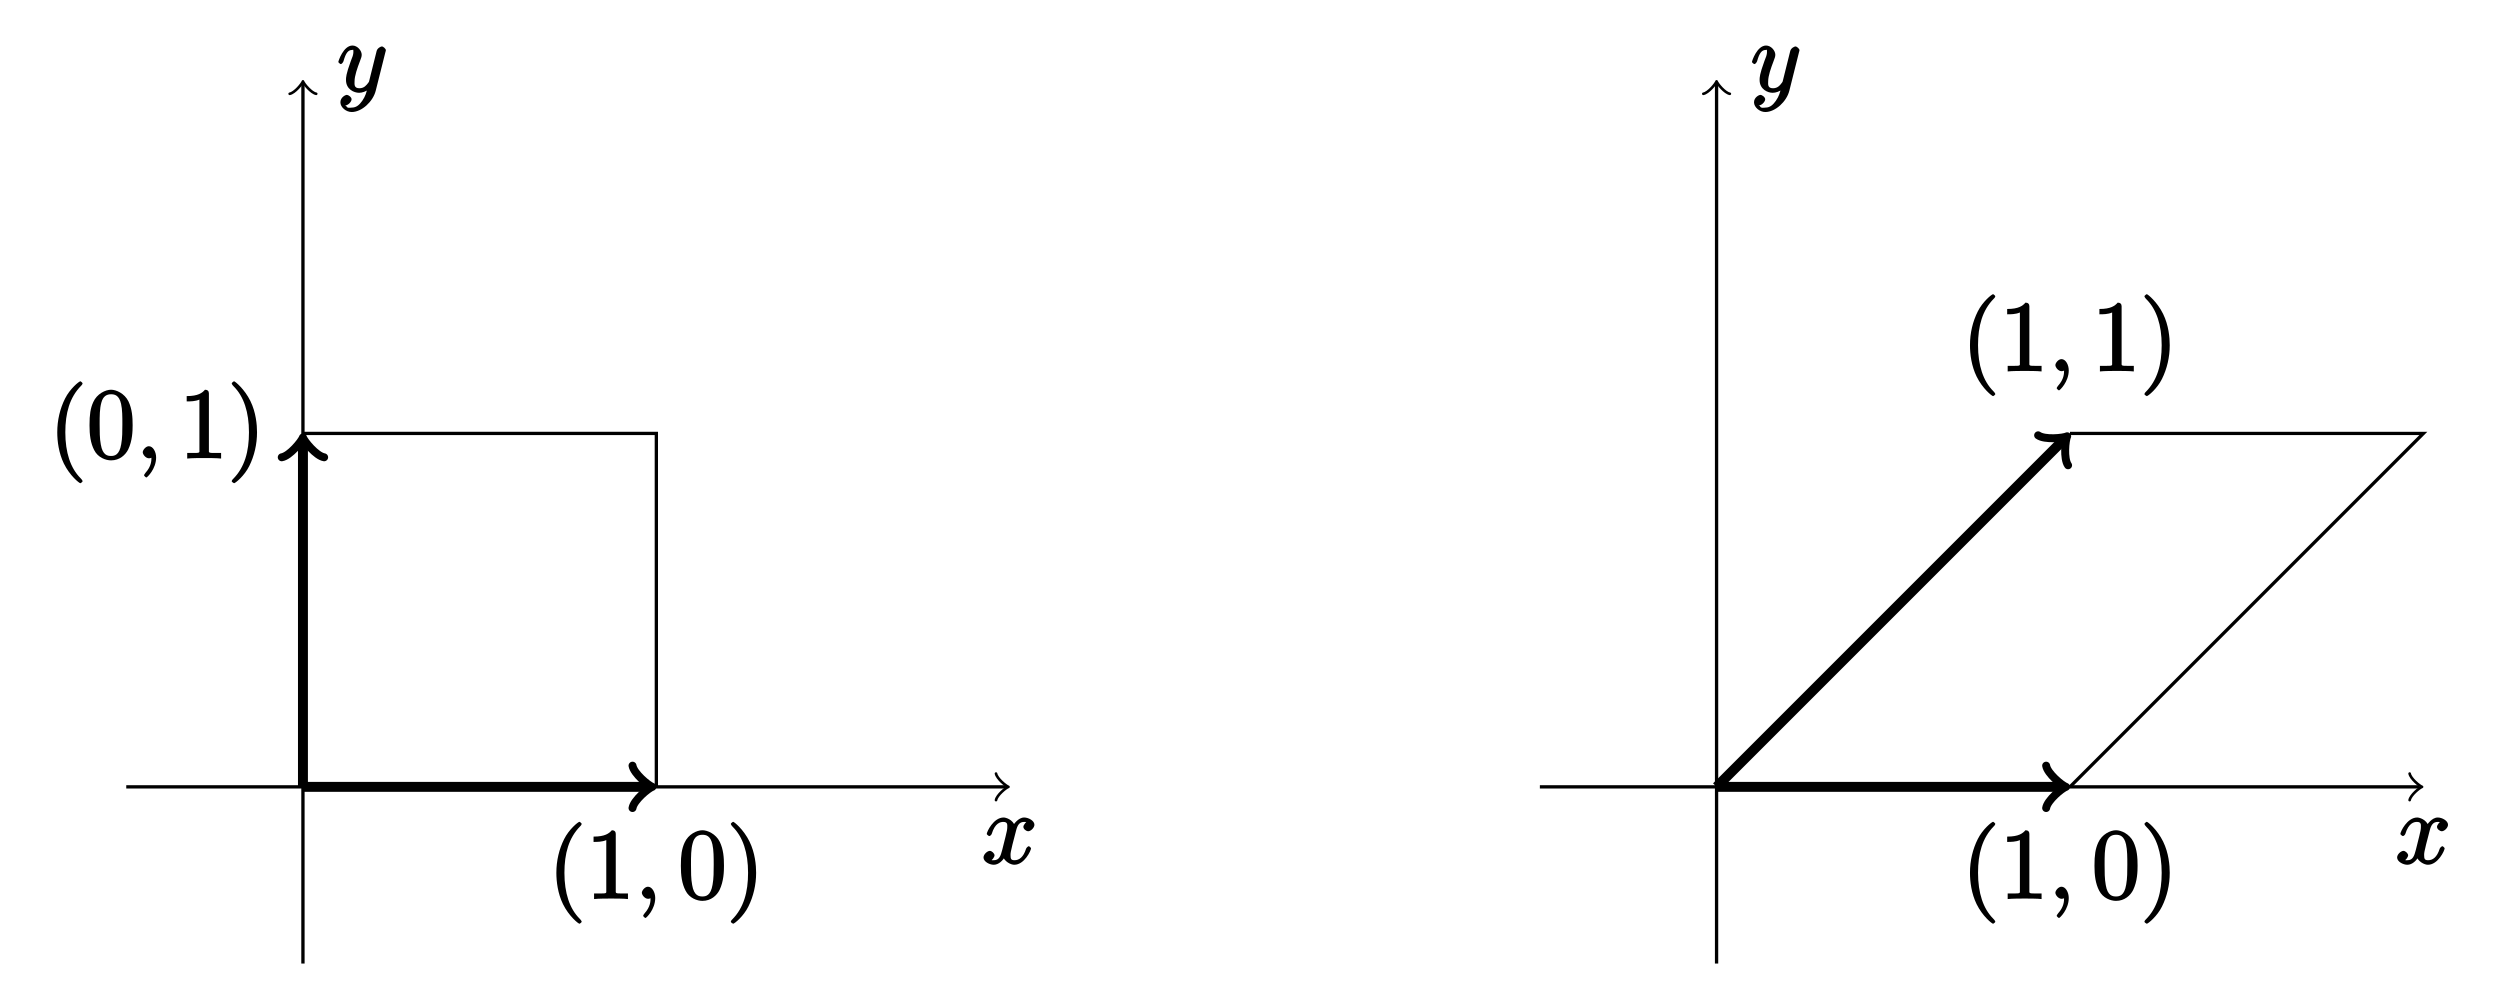
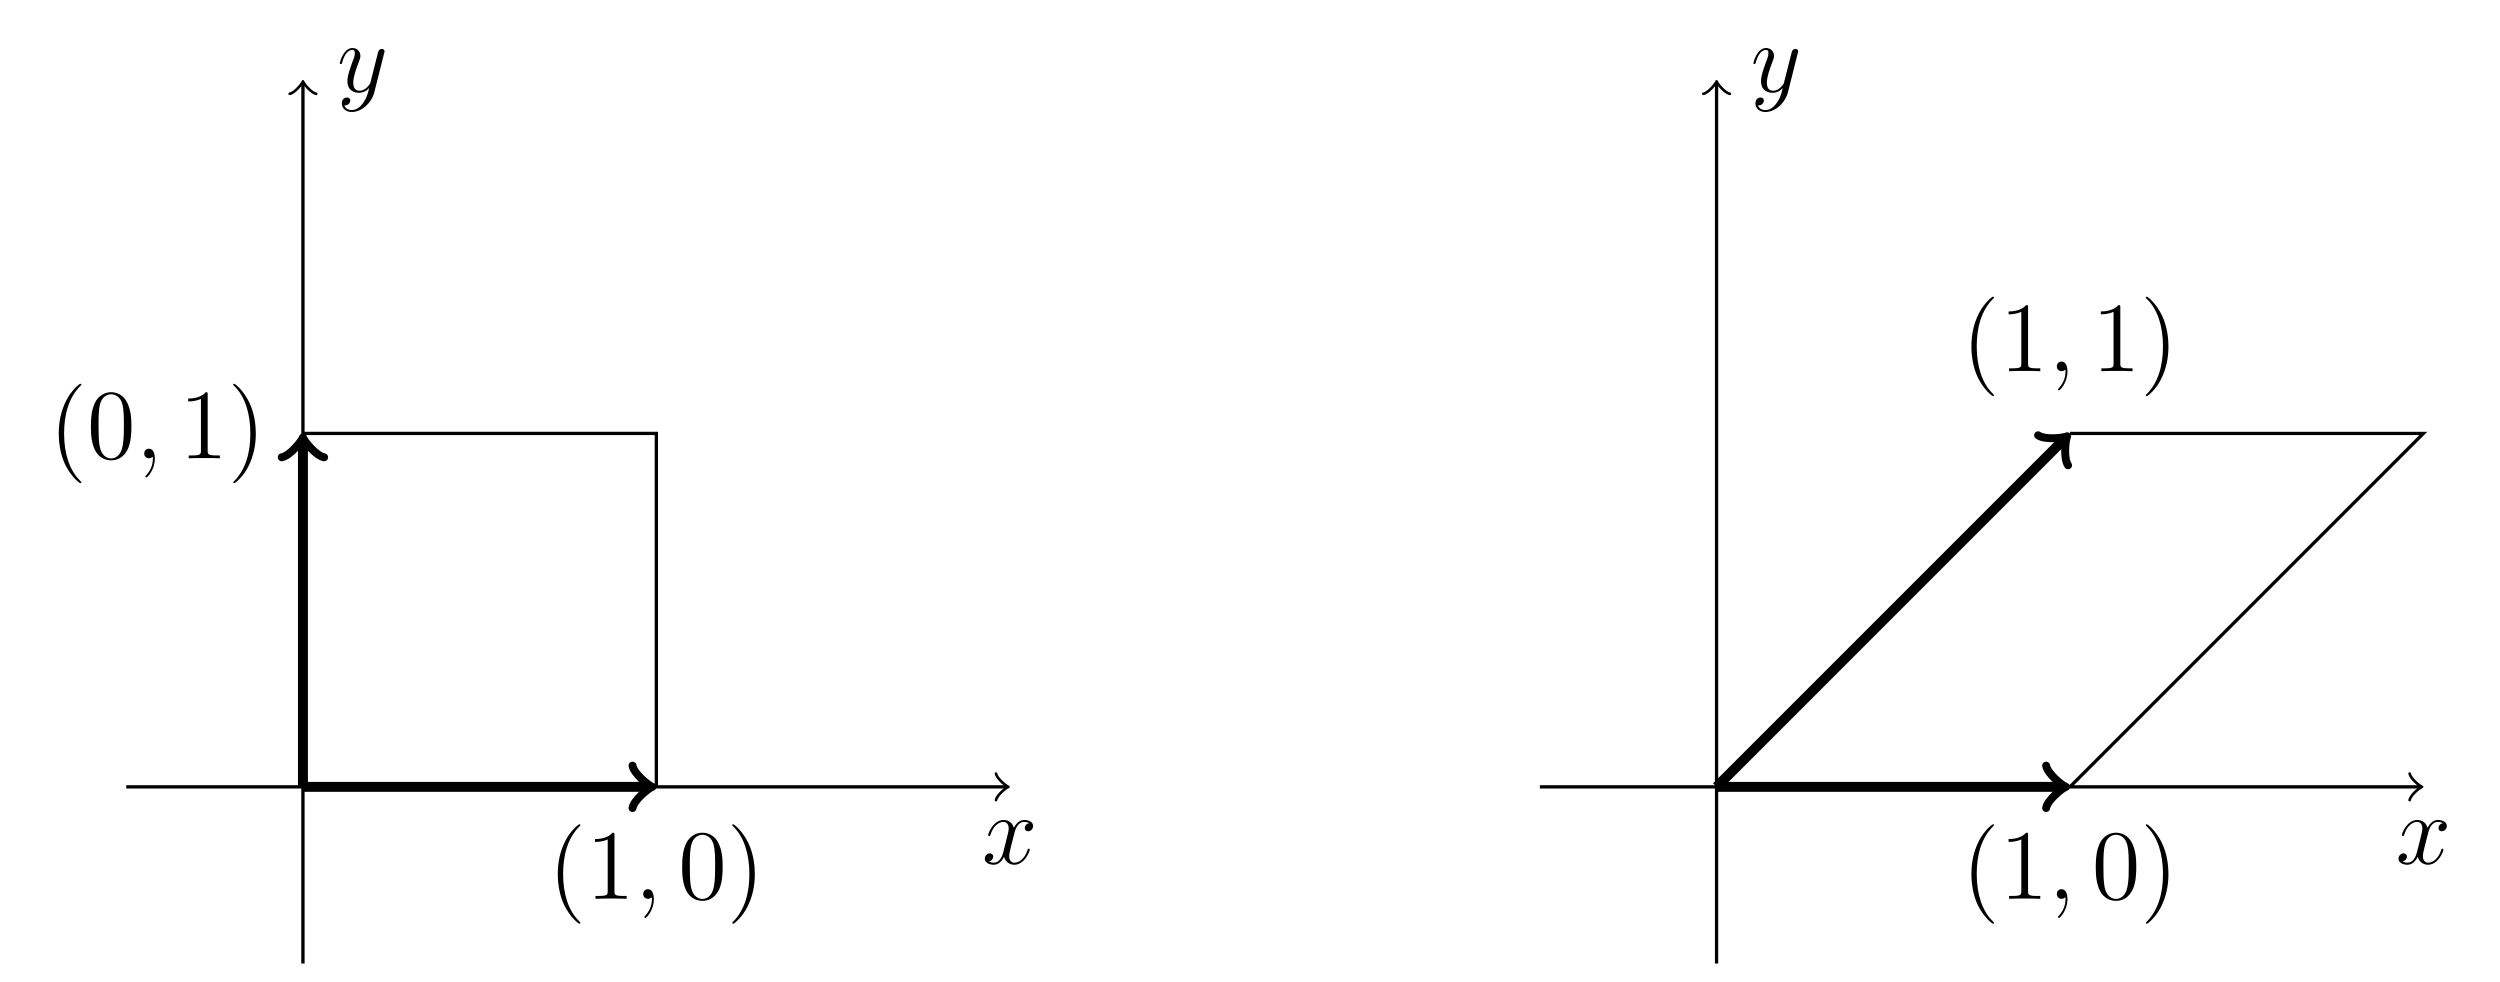
<svg xmlns="http://www.w3.org/2000/svg" xmlns:xlink="http://www.w3.org/1999/xlink" width="300.79pt" height="118.12pt" viewBox="0 0 300.79 118.12" version="1.1">
  <defs>
    <g>
      <symbol overflow="visible" id="glyph0-0">
        <path style="stroke:none;" d="" />
      </symbol>
      <symbol overflow="visible" id="glyph0-1">
-         <path style="stroke:none;" d="M 3.031 1.094 C 2.703 1.547 2.359 1.906 1.766 1.906 C 1.625 1.906 1.203 2.031 1.109 1.703 C 0.906 1.641 0.969 1.641 0.984 1.641 C 1.344 1.641 1.75 1.188 1.75 0.906 C 1.75 0.641 1.359 0.375 1.188 0.375 C 0.984 0.375 0.406 0.688 0.406 1.266 C 0.406 1.875 1.094 2.438 1.766 2.438 C 2.969 2.438 4.328 1.188 4.656 -0.125 L 5.828 -4.797 C 5.844 -4.859 5.875 -4.922 5.875 -5 C 5.875 -5.172 5.562 -5.453 5.391 -5.453 C 5.281 -5.453 4.859 -5.266 4.766 -4.906 L 3.891 -1.391 C 3.828 -1.172 3.875 -1.25 3.781 -1.109 C 3.531 -0.781 3.266 -0.422 2.688 -0.422 C 2.016 -0.422 2.109 -0.922 2.109 -1.25 C 2.109 -1.922 2.438 -2.844 2.766 -3.703 C 2.891 -4.047 2.969 -4.219 2.969 -4.453 C 2.969 -4.953 2.453 -5.562 1.859 -5.562 C 0.766 -5.562 0.156 -3.688 0.156 -3.578 C 0.156 -3.531 0.375 -3.328 0.453 -3.328 C 0.562 -3.328 0.734 -3.531 0.781 -3.688 C 1.062 -4.703 1.359 -5.031 1.828 -5.031 C 1.938 -5.031 1.969 -5.172 1.969 -4.781 C 1.969 -4.469 1.844 -4.141 1.656 -3.688 C 1.078 -2.109 1.078 -1.703 1.078 -1.422 C 1.078 -0.281 2.062 0.125 2.656 0.125 C 3 0.125 3.531 -0.031 3.844 -0.344 L 3.688 -0.531 C 3.516 0.125 3.438 0.5 3.031 1.094 Z M 3.031 1.094 " />
+         <path style="stroke:none;" d="M 3.141 1.344 C 2.828 1.797 2.359 2.203 1.766 2.203 C 1.625 2.203 1.047 2.172 0.875 1.625 C 0.906 1.641 0.969 1.641 0.984 1.641 C 1.344 1.641 1.594 1.328 1.594 1.047 C 1.594 0.781 1.359 0.688 1.188 0.688 C 0.984 0.688 0.578 0.828 0.578 1.406 C 0.578 2.016 1.094 2.438 1.766 2.438 C 2.969 2.438 4.172 1.344 4.5 0.016 L 5.672 -4.656 C 5.688 -4.703 5.719 -4.781 5.719 -4.859 C 5.719 -5.031 5.562 -5.156 5.391 -5.156 C 5.281 -5.156 5.031 -5.109 4.938 -4.75 L 4.047 -1.234 C 4 -1.016 4 -0.984 3.891 -0.859 C 3.656 -0.531 3.266 -0.125 2.688 -0.125 C 2.016 -0.125 1.953 -0.781 1.953 -1.094 C 1.953 -1.781 2.281 -2.703 2.609 -3.562 C 2.734 -3.906 2.812 -4.078 2.812 -4.312 C 2.812 -4.812 2.453 -5.266 1.859 -5.266 C 0.766 -5.266 0.328 -3.531 0.328 -3.438 C 0.328 -3.391 0.375 -3.328 0.453 -3.328 C 0.562 -3.328 0.578 -3.375 0.625 -3.547 C 0.906 -4.547 1.359 -5.031 1.828 -5.031 C 1.938 -5.031 2.141 -5.031 2.141 -4.641 C 2.141 -4.328 2.016 -3.984 1.828 -3.531 C 1.25 -1.953 1.25 -1.562 1.25 -1.281 C 1.25 -0.141 2.062 0.125 2.656 0.125 C 3 0.125 3.438 0.016 3.844 -0.438 L 3.859 -0.422 C 3.688 0.281 3.562 0.75 3.141 1.344 Z M 3.141 1.344 " />
      </symbol>
      <symbol overflow="visible" id="glyph0-2">
-         <path style="stroke:none;" d="M 5.672 -5.172 C 5.281 -5.109 4.969 -4.656 4.969 -4.438 C 4.969 -4.141 5.359 -3.906 5.531 -3.906 C 5.891 -3.906 6.297 -4.359 6.297 -4.688 C 6.297 -5.188 5.562 -5.562 5.062 -5.562 C 4.344 -5.562 3.766 -4.703 3.656 -4.484 L 3.984 -4.469 C 3.703 -5.359 2.812 -5.562 2.594 -5.562 C 1.375 -5.562 0.562 -3.844 0.562 -3.578 C 0.562 -3.531 0.781 -3.328 0.859 -3.328 C 0.953 -3.328 1.094 -3.438 1.156 -3.578 C 1.562 -4.922 2.219 -5.031 2.562 -5.031 C 3.094 -5.031 3.031 -4.672 3.031 -4.391 C 3.031 -4.125 2.969 -3.859 2.828 -3.281 L 2.422 -1.656 C 2.234 -0.938 2.062 -0.422 1.422 -0.422 C 1.359 -0.422 1.172 -0.375 0.922 -0.531 L 0.812 -0.281 C 1.25 -0.359 1.5 -0.859 1.5 -1 C 1.5 -1.25 1.156 -1.547 0.938 -1.547 C 0.641 -1.547 0.172 -1.141 0.172 -0.75 C 0.172 -0.25 0.891 0.125 1.406 0.125 C 1.984 0.125 2.5 -0.375 2.75 -0.859 L 2.469 -0.969 C 2.672 -0.266 3.438 0.125 3.875 0.125 C 5.094 0.125 5.891 -1.594 5.891 -1.859 C 5.891 -1.906 5.688 -2.109 5.625 -2.109 C 5.516 -2.109 5.328 -1.906 5.297 -1.812 C 4.969 -0.766 4.453 -0.422 3.906 -0.422 C 3.484 -0.422 3.422 -0.578 3.422 -1.062 C 3.422 -1.328 3.469 -1.516 3.656 -2.312 L 4.078 -3.938 C 4.25 -4.656 4.5 -5.031 5.062 -5.031 C 5.078 -5.031 5.297 -5.062 5.547 -4.906 Z M 5.672 -5.172 " />
+         <path style="stroke:none;" d="M 5.672 -4.875 C 5.281 -4.812 5.141 -4.516 5.141 -4.297 C 5.141 -4 5.359 -3.906 5.531 -3.906 C 5.891 -3.906 6.141 -4.219 6.141 -4.547 C 6.141 -5.047 5.562 -5.266 5.062 -5.266 C 4.344 -5.266 3.938 -4.547 3.828 -4.328 C 3.547 -5.219 2.812 -5.266 2.594 -5.266 C 1.375 -5.266 0.734 -3.703 0.734 -3.438 C 0.734 -3.391 0.781 -3.328 0.859 -3.328 C 0.953 -3.328 0.984 -3.406 1 -3.453 C 1.406 -4.781 2.219 -5.031 2.562 -5.031 C 3.094 -5.031 3.203 -4.531 3.203 -4.25 C 3.203 -3.984 3.125 -3.703 2.984 -3.125 L 2.578 -1.5 C 2.406 -0.781 2.062 -0.125 1.422 -0.125 C 1.359 -0.125 1.062 -0.125 0.812 -0.281 C 1.25 -0.359 1.344 -0.719 1.344 -0.859 C 1.344 -1.094 1.156 -1.25 0.938 -1.25 C 0.641 -1.25 0.328 -0.984 0.328 -0.609 C 0.328 -0.109 0.891 0.125 1.406 0.125 C 1.984 0.125 2.391 -0.328 2.641 -0.828 C 2.828 -0.125 3.438 0.125 3.875 0.125 C 5.094 0.125 5.734 -1.453 5.734 -1.703 C 5.734 -1.766 5.688 -1.812 5.625 -1.812 C 5.516 -1.812 5.5 -1.75 5.469 -1.656 C 5.141 -0.609 4.453 -0.125 3.906 -0.125 C 3.484 -0.125 3.266 -0.438 3.266 -0.922 C 3.266 -1.188 3.312 -1.375 3.5 -2.156 L 3.922 -3.797 C 4.094 -4.5 4.5 -5.031 5.062 -5.031 C 5.078 -5.031 5.422 -5.031 5.672 -4.875 Z M 5.672 -4.875 " />
      </symbol>
      <symbol overflow="visible" id="glyph0-3">
-         <path style="stroke:none;" d="M 2.484 -0.094 C 2.484 -0.781 2.109 -1.453 1.609 -1.453 C 1.234 -1.453 0.875 -0.984 0.875 -0.734 C 0.875 -0.469 1.219 0 1.625 0 C 1.781 0 2.016 -0.078 2.125 -0.188 C 2.156 -0.219 2.062 -0.172 2.062 -0.172 C 2.094 -0.172 1.922 -0.156 1.922 -0.094 C 1.922 0.297 1.906 0.969 1.203 1.75 C 1.078 1.891 1.031 2.016 1.031 2.047 C 1.031 2.109 1.25 2.312 1.312 2.312 C 1.406 2.312 2.484 1.281 2.484 -0.094 Z M 2.484 -0.094 " />
+         <path style="stroke:none;" d="M 2.328 0.047 C 2.328 -0.641 2.109 -1.156 1.609 -1.156 C 1.234 -1.156 1.047 -0.844 1.047 -0.578 C 1.047 -0.328 1.219 0 1.625 0 C 1.781 0 1.906 -0.047 2.016 -0.156 C 2.047 -0.172 2.062 -0.172 2.062 -0.172 C 2.094 -0.172 2.094 -0.016 2.094 0.047 C 2.094 0.438 2.016 1.219 1.328 2 C 1.188 2.141 1.188 2.156 1.188 2.188 C 1.188 2.25 1.25 2.312 1.312 2.312 C 1.406 2.312 2.328 1.422 2.328 0.047 Z M 2.328 0.047 " />
      </symbol>
      <symbol overflow="visible" id="glyph1-0">
        <path style="stroke:none;" d="" />
      </symbol>
      <symbol overflow="visible" id="glyph1-1">
-         <path style="stroke:none;" d="M 4.047 2.766 C 4.047 2.719 4 2.594 3.797 2.391 C 2.594 1.188 1.969 -0.688 1.969 -3.125 C 1.969 -5.438 2.484 -7.328 3.875 -8.734 C 4 -8.844 4.047 -8.984 4.047 -9.016 C 4.047 -9.078 3.828 -9.266 3.781 -9.266 C 3.625 -9.266 2.516 -8.359 1.938 -7.188 C 1.328 -5.969 1 -4.594 1 -3.125 C 1 -2.062 1.172 -0.641 1.797 0.641 C 2.5 2.078 3.641 3 3.781 3 C 3.828 3 4.047 2.828 4.047 2.766 Z M 4.047 2.766 " />
+         <path style="stroke:none;" d="M 3.891 2.906 C 3.891 2.875 3.891 2.844 3.688 2.641 C 2.484 1.438 1.812 -0.531 1.812 -2.969 C 1.812 -5.297 2.375 -7.297 3.766 -8.703 C 3.891 -8.812 3.891 -8.828 3.891 -8.875 C 3.891 -8.938 3.828 -8.969 3.781 -8.969 C 3.625 -8.969 2.641 -8.109 2.062 -6.938 C 1.453 -5.719 1.172 -4.453 1.172 -2.969 C 1.172 -1.906 1.344 -0.484 1.953 0.781 C 2.672 2.219 3.641 3 3.781 3 C 3.828 3 3.891 2.969 3.891 2.906 Z M 3.891 2.906 " />
      </symbol>
      <symbol overflow="visible" id="glyph1-2">
-         <path style="stroke:none;" d="M 5.516 -3.969 C 5.516 -4.953 5.453 -5.922 5.016 -6.844 C 4.531 -7.828 3.516 -8.25 2.922 -8.25 C 2.234 -8.25 1.219 -7.75 0.781 -6.766 C 0.438 -6.016 0.328 -5.266 0.328 -3.969 C 0.328 -2.812 0.453 -1.828 0.891 -0.984 C 1.344 -0.078 2.297 0.25 2.922 0.25 C 3.953 0.25 4.656 -0.406 4.984 -1.062 C 5.484 -2.109 5.516 -3.281 5.516 -3.969 Z M 2.922 -0.281 C 2.531 -0.281 1.906 -0.344 1.688 -1.656 C 1.547 -2.359 1.547 -3.281 1.547 -4.109 C 1.547 -5.094 1.547 -5.969 1.75 -6.688 C 1.953 -7.484 2.406 -7.703 2.922 -7.703 C 3.375 -7.703 3.891 -7.578 4.125 -6.547 C 4.281 -5.875 4.281 -4.922 4.281 -4.109 C 4.281 -3.312 4.281 -2.422 4.141 -1.688 C 3.922 -0.375 3.328 -0.281 2.922 -0.281 Z M 2.922 -0.281 " />
+         <path style="stroke:none;" d="M 5.359 -3.828 C 5.359 -4.812 5.297 -5.781 4.859 -6.688 C 4.375 -7.688 3.516 -7.953 2.922 -7.953 C 2.234 -7.953 1.391 -7.609 0.938 -6.609 C 0.609 -5.859 0.484 -5.109 0.484 -3.828 C 0.484 -2.672 0.578 -1.797 1 -0.938 C 1.469 -0.031 2.297 0.25 2.922 0.25 C 3.953 0.25 4.547 -0.375 4.906 -1.062 C 5.328 -1.953 5.359 -3.125 5.359 -3.828 Z M 2.922 0.016 C 2.531 0.016 1.75 -0.203 1.531 -1.5 C 1.406 -2.219 1.406 -3.125 1.406 -3.969 C 1.406 -4.953 1.406 -5.828 1.594 -6.531 C 1.797 -7.344 2.406 -7.703 2.922 -7.703 C 3.375 -7.703 4.062 -7.438 4.297 -6.406 C 4.453 -5.719 4.453 -4.781 4.453 -3.969 C 4.453 -3.172 4.453 -2.266 4.312 -1.531 C 4.094 -0.219 3.328 0.016 2.922 0.016 Z M 2.922 0.016 " />
      </symbol>
      <symbol overflow="visible" id="glyph1-3">
-         <path style="stroke:none;" d="M 3.594 -7.812 C 3.594 -8.078 3.438 -8.25 3.125 -8.25 C 2.797 -7.875 2.312 -7.484 0.922 -7.484 L 0.922 -6.844 C 1.359 -6.844 1.953 -6.844 2.453 -7.062 L 2.453 -1.062 C 2.453 -0.641 2.578 -0.641 1.531 -0.641 L 0.984 -0.641 L 0.984 0.031 C 1.484 -0.031 2.641 -0.031 3.031 -0.031 C 3.438 -0.031 4.578 -0.031 5.062 0.031 L 5.062 -0.641 L 4.531 -0.641 C 3.484 -0.641 3.594 -0.641 3.594 -1.062 Z M 3.594 -7.812 " />
+         <path style="stroke:none;" d="M 3.438 -7.656 C 3.438 -7.938 3.438 -7.953 3.203 -7.953 C 2.922 -7.625 2.312 -7.188 1.094 -7.188 L 1.094 -6.844 C 1.359 -6.844 1.953 -6.844 2.625 -7.141 L 2.625 -0.922 C 2.625 -0.484 2.578 -0.344 1.531 -0.344 L 1.156 -0.344 L 1.156 0 C 1.484 -0.031 2.641 -0.031 3.031 -0.031 C 3.438 -0.031 4.578 -0.031 4.906 0 L 4.906 -0.344 L 4.531 -0.344 C 3.484 -0.344 3.438 -0.484 3.438 -0.922 Z M 3.438 -7.656 " />
      </symbol>
      <symbol overflow="visible" id="glyph1-4">
-         <path style="stroke:none;" d="M 3.531 -3.125 C 3.531 -4.031 3.406 -5.516 2.734 -6.891 C 2.031 -8.328 0.891 -9.266 0.766 -9.266 C 0.719 -9.266 0.484 -9.078 0.484 -9.016 C 0.484 -8.984 0.531 -8.844 0.734 -8.641 C 1.938 -7.438 2.562 -5.562 2.562 -3.125 C 2.562 -0.812 2.047 1.078 0.656 2.484 C 0.531 2.594 0.484 2.719 0.484 2.766 C 0.484 2.828 0.719 3 0.766 3 C 0.922 3 2.016 2.109 2.594 0.938 C 3.203 -0.281 3.531 -1.688 3.531 -3.125 Z M 3.531 -3.125 " />
+         <path style="stroke:none;" d="M 3.375 -2.969 C 3.375 -3.891 3.25 -5.359 2.578 -6.75 C 1.875 -8.188 0.891 -8.969 0.766 -8.969 C 0.719 -8.969 0.656 -8.938 0.656 -8.875 C 0.656 -8.828 0.656 -8.812 0.859 -8.609 C 2.062 -7.406 2.719 -5.422 2.719 -2.984 C 2.719 -0.672 2.156 1.328 0.781 2.734 C 0.656 2.844 0.656 2.875 0.656 2.906 C 0.656 2.969 0.719 3 0.766 3 C 0.922 3 1.906 2.141 2.484 0.969 C 3.094 -0.25 3.375 -1.547 3.375 -2.969 Z M 3.375 -2.969 " />
      </symbol>
    </g>
  </defs>
  <g id="surface1">
    <path style="fill:none;stroke-width:0.399;stroke-linecap:butt;stroke-linejoin:miter;stroke:rgb(0%,0%,0%);stroke-opacity:1;stroke-miterlimit:10;" d="M -0.001 -21.26 L -0.001 84.584 " transform="matrix(1,0,0,-1,36.45,94.67)" />
    <path style="fill:none;stroke-width:0.319;stroke-linecap:round;stroke-linejoin:round;stroke:rgb(0%,0%,0%);stroke-opacity:1;stroke-miterlimit:10;" d="M -1.197 1.595 C -1.096 0.997 0.002 0.098 0.299 0.001 C 0.002 -0.101 -1.096 -0.995 -1.197 -1.593 " transform="matrix(0,-1,-1,0,36.45,10.08786)" />
    <path style="fill:none;stroke-width:0.399;stroke-linecap:butt;stroke-linejoin:miter;stroke:rgb(0%,0%,0%);stroke-opacity:1;stroke-miterlimit:10;" d="M -21.259 -0.002 L 84.581 -0.002 " transform="matrix(1,0,0,-1,36.45,94.67)" />
    <path style="fill:none;stroke-width:0.319;stroke-linecap:round;stroke-linejoin:round;stroke:rgb(0%,0%,0%);stroke-opacity:1;stroke-miterlimit:10;" d="M -1.196 1.596 C -1.095 0.998 -0.001 0.1 0.3 -0.002 C -0.001 -0.1 -1.095 -0.998 -1.196 -1.596 " transform="matrix(1,0,0,-1,121.0321,94.67)" />
    <g style="fill:rgb(0%,0%,0%);fill-opacity:1;">
      <use xlink:href="#glyph0-1" x="40.55" y="11.04" />
    </g>
    <g style="fill:rgb(0%,0%,0%);fill-opacity:1;">
      <use xlink:href="#glyph0-2" x="118.16" y="103.92" />
    </g>
    <path style="fill:none;stroke-width:1.196;stroke-linecap:butt;stroke-linejoin:miter;stroke:rgb(0%,0%,0%);stroke-opacity:1;stroke-miterlimit:10;" d="M -0.001 -0.002 L -0.001 41.565 " transform="matrix(1,0,0,-1,36.45,94.67)" />
    <path style="fill:none;stroke-width:0.956;stroke-linecap:round;stroke-linejoin:round;stroke:rgb(0%,0%,0%);stroke-opacity:1;stroke-miterlimit:10;" d="M -1.913 2.552 C -1.753 1.595 0.001 0.161 0.477 0.001 C 0.001 -0.159 -1.753 -1.593 -1.913 -2.55 " transform="matrix(0,-1,-1,0,36.45,53.10622)" />
    <g style="fill:rgb(0%,0%,0%);fill-opacity:1;">
-       <use xlink:href="#glyph1-1" x="5.89" y="55.14" />
-       <use xlink:href="#glyph1-2" x="10.442" y="55.14" />
+       <use xlink:href="#glyph1-1" x="5.9" y="55.14" />
+       <use xlink:href="#glyph1-2" x="10.452" y="55.14" />
    </g>
    <g style="fill:rgb(0%,0%,0%);fill-opacity:1;">
      <use xlink:href="#glyph0-3" x="16.3" y="55.14" />
    </g>
    <g style="fill:rgb(0%,0%,0%);fill-opacity:1;">
-       <use xlink:href="#glyph1-3" x="21.54" y="55.14" />
-       <use xlink:href="#glyph1-4" x="27.393" y="55.14" />
+       <use xlink:href="#glyph1-3" x="21.55" y="55.14" />
+       <use xlink:href="#glyph1-4" x="27.403" y="55.14" />
    </g>
    <path style="fill:none;stroke-width:1.196;stroke-linecap:butt;stroke-linejoin:miter;stroke:rgb(0%,0%,0%);stroke-opacity:1;stroke-miterlimit:10;" d="M -0.001 -0.002 L 41.566 -0.002 " transform="matrix(1,0,0,-1,36.45,94.67)" />
    <path style="fill:none;stroke-width:0.956;stroke-linecap:round;stroke-linejoin:round;stroke:rgb(0%,0%,0%);stroke-opacity:1;stroke-miterlimit:10;" d="M -1.912 2.549 C -1.752 1.596 0.002 0.158 0.478 -0.002 C 0.002 -0.158 -1.752 -1.596 -1.912 -2.549 " transform="matrix(1,0,0,-1,78.01378,94.67)" />
    <g style="fill:rgb(0%,0%,0%);fill-opacity:1;">
      <use xlink:href="#glyph1-1" x="65.94" y="108.14" />
      <use xlink:href="#glyph1-3" x="70.492" y="108.14" />
    </g>
    <g style="fill:rgb(0%,0%,0%);fill-opacity:1;">
-       <use xlink:href="#glyph0-3" x="76.35" y="108.14" />
+       <use xlink:href="#glyph0-3" x="76.34" y="108.14" />
    </g>
    <g style="fill:rgb(0%,0%,0%);fill-opacity:1;">
      <use xlink:href="#glyph1-2" x="81.59" y="108.14" />
      <use xlink:href="#glyph1-4" x="87.443" y="108.14" />
    </g>
    <path style="fill:none;stroke-width:0.399;stroke-linecap:butt;stroke-linejoin:miter;stroke:rgb(0%,0%,0%);stroke-opacity:1;stroke-miterlimit:10;" d="M -0.001 42.522 L 42.519 42.522 L 42.519 -0.002 " transform="matrix(1,0,0,-1,36.45,94.67)" />
    <path style="fill:none;stroke-width:0.399;stroke-linecap:butt;stroke-linejoin:miter;stroke:rgb(0%,0%,0%);stroke-opacity:1;stroke-miterlimit:10;" d="M 170.081 -21.26 L 170.081 84.584 " transform="matrix(1,0,0,-1,36.45,94.67)" />
    <path style="fill:none;stroke-width:0.319;stroke-linecap:round;stroke-linejoin:round;stroke:rgb(0%,0%,0%);stroke-opacity:1;stroke-miterlimit:10;" d="M -1.197 1.593 C -1.096 0.996 0.002 0.101 0.299 -0 C 0.002 -0.098 -1.096 -0.996 -1.197 -1.594 " transform="matrix(0,-1,-1,0,206.5309,10.08786)" />
    <path style="fill:none;stroke-width:0.399;stroke-linecap:butt;stroke-linejoin:miter;stroke:rgb(0%,0%,0%);stroke-opacity:1;stroke-miterlimit:10;" d="M 148.82 -0.002 L 254.663 -0.002 " transform="matrix(1,0,0,-1,36.45,94.67)" />
    <path style="fill:none;stroke-width:0.319;stroke-linecap:round;stroke-linejoin:round;stroke:rgb(0%,0%,0%);stroke-opacity:1;stroke-miterlimit:10;" d="M -1.195 1.596 C -1.097 0.998 0 0.1 0.297 -0.002 C 0 -0.1 -1.097 -0.998 -1.195 -1.596 " transform="matrix(1,0,0,-1,291.113,94.67)" />
    <g style="fill:rgb(0%,0%,0%);fill-opacity:1;">
      <use xlink:href="#glyph0-1" x="210.63" y="11.04" />
    </g>
    <g style="fill:rgb(0%,0%,0%);fill-opacity:1;">
-       <use xlink:href="#glyph0-2" x="288.24" y="103.92" />
+       <use xlink:href="#glyph0-2" x="288.25" y="103.92" />
    </g>
    <path style="fill:none;stroke-width:1.196;stroke-linecap:butt;stroke-linejoin:miter;stroke:rgb(0%,0%,0%);stroke-opacity:1;stroke-miterlimit:10;" d="M 170.081 -0.002 L 211.925 41.846 " transform="matrix(1,0,0,-1,36.45,94.67)" />
-     <path style="fill:none;stroke-width:0.956;stroke-linecap:round;stroke-linejoin:round;stroke:rgb(0%,0%,0%);stroke-opacity:1;stroke-miterlimit:10;" d="M -1.913 2.551 C -1.752 1.595 -0.001 0.159 0.479 -0.002 C 0.001 -0.159 -1.752 -1.593 -1.913 -2.548 " transform="matrix(0.70712,-0.7071,-0.7071,-0.70712,248.3748,52.82608)" />
+     <path style="fill:none;stroke-width:0.956;stroke-linecap:round;stroke-linejoin:round;stroke:rgb(0%,0%,0%);stroke-opacity:1;stroke-miterlimit:10;" d="M -1.913 2.551 C -1.752 1.595 -0.001 0.159 0.479 -0.002 C 0.002 -0.159 -1.752 -1.593 -1.913 -2.548 " transform="matrix(0.70712,-0.7071,-0.7071,-0.70712,248.3748,52.8261)" />
    <g style="fill:rgb(0%,0%,0%);fill-opacity:1;">
      <use xlink:href="#glyph1-1" x="236.02" y="44.66" />
      <use xlink:href="#glyph1-3" x="240.572" y="44.66" />
    </g>
    <g style="fill:rgb(0%,0%,0%);fill-opacity:1;">
      <use xlink:href="#glyph0-3" x="246.42" y="44.66" />
    </g>
    <g style="fill:rgb(0%,0%,0%);fill-opacity:1;">
      <use xlink:href="#glyph1-3" x="251.67" y="44.66" />
      <use xlink:href="#glyph1-4" x="257.523" y="44.66" />
    </g>
    <path style="fill:none;stroke-width:1.196;stroke-linecap:butt;stroke-linejoin:miter;stroke:rgb(0%,0%,0%);stroke-opacity:1;stroke-miterlimit:10;" d="M 170.081 -0.002 L 211.644 -0.002 " transform="matrix(1,0,0,-1,36.45,94.67)" />
    <path style="fill:none;stroke-width:0.956;stroke-linecap:round;stroke-linejoin:round;stroke:rgb(0%,0%,0%);stroke-opacity:1;stroke-miterlimit:10;" d="M -1.911 2.549 C -1.755 1.596 -0.001 0.158 0.48 -0.002 C -0.001 -0.158 -1.755 -1.596 -1.911 -2.549 " transform="matrix(1,0,0,-1,248.0946,94.67)" />
    <g style="fill:rgb(0%,0%,0%);fill-opacity:1;">
      <use xlink:href="#glyph1-1" x="236.02" y="108.14" />
      <use xlink:href="#glyph1-3" x="240.572" y="108.14" />
    </g>
    <g style="fill:rgb(0%,0%,0%);fill-opacity:1;">
      <use xlink:href="#glyph0-3" x="246.42" y="108.14" />
    </g>
    <g style="fill:rgb(0%,0%,0%);fill-opacity:1;">
      <use xlink:href="#glyph1-2" x="251.67" y="108.14" />
      <use xlink:href="#glyph1-4" x="257.523" y="108.14" />
    </g>
    <path style="fill:none;stroke-width:0.399;stroke-linecap:butt;stroke-linejoin:miter;stroke:rgb(0%,0%,0%);stroke-opacity:1;stroke-miterlimit:10;" d="M 212.601 42.522 L 255.12 42.522 L 212.601 -0.002 " transform="matrix(1,0,0,-1,36.45,94.67)" />
  </g>
</svg>
